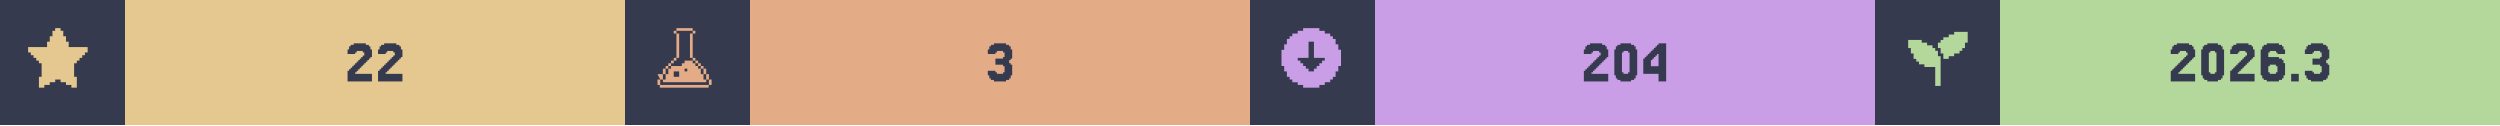
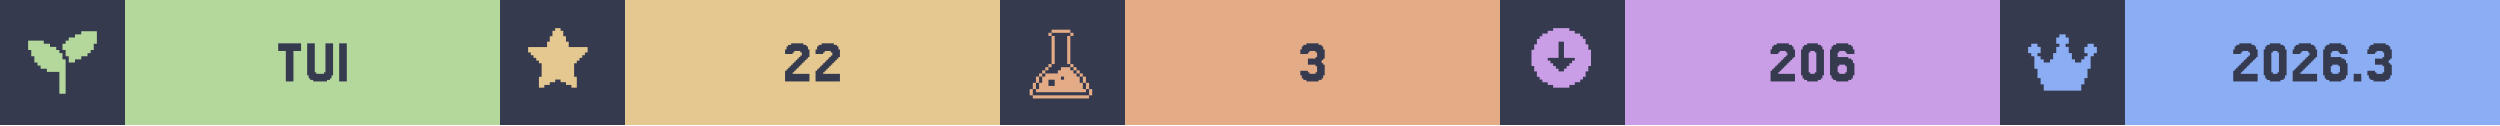
<svg xmlns="http://www.w3.org/2000/svg" width="1200" viewBox="0 0 200 10">
  <g>
    <rect width="200" height="10" fill="#363a4f" />
    <g class="badge" transform="translate(0 0)">
-       <path fill="#e5c890" d="M5.929 6.145h.216v.866h-.433v-.217H5.28v-.216h-.432v-.216h-.433v.216H3.98v.216h-.433v.217h-.433v-.866h.217V5.063h-.217v-.216H2.9V4.63h-.217v-.216h-.216v-.217H2.25v-.432h1.515v-.433h.216v-.433h.216v-.433h.217V2.25h.433v.216h.216v.433h.216v.433h.217v.433H7.01v.432h-.217v.217h-.216v.216h-.216v.217h-.217v.216H5.93z" />
-       <rect fill="#e5c890" width="40" height="10" x="10" y="0" />
-       <path fill="#363a4f" d="M28.537 5.663V5.785H28.415V5.907H29.756V6.516H27.805V5.663H27.927V5.541H28.049V5.419H28.171V5.297H28.293V5.175H28.415V5.053H28.537V4.931H28.659V4.809H28.78V4.687H28.902V4.565H29.024V4.443H29.146V4.199H29.024V4.077H28.537V4.199H28.415V4.321H27.805V3.955H27.927V3.711H28.049V3.589H28.293V3.467H29.268V3.589H29.512V3.711H29.634V3.955H29.756V4.565H29.634V4.687H29.512V4.809H29.39V4.931H29.268V5.053H29.146V5.175H29.024V5.297H28.902V5.419H28.78V5.541H28.659V5.663Z M30.976 5.663V5.785H30.854V5.907H32.195V6.516H30.244V5.663H30.366V5.541H30.488V5.419H30.61V5.297H30.732V5.175H30.854V5.053H30.976V4.931H31.098V4.809H31.22V4.687H31.341V4.565H31.463V4.443H31.585V4.199H31.463V4.077H30.976V4.199H30.854V4.321H30.244V3.955H30.366V3.711H30.488V3.589H30.732V3.467H31.707V3.589H31.951V3.711H32.073V3.955H32.195V4.565H32.073V4.687H31.951V4.809H31.829V4.931H31.707V5.053H31.585V5.175H31.463V5.297H31.341V5.419H31.22V5.541H31.098V5.663Z" />
+       <path transform="translate(2 2) scale(0.25)" fill="#b4d89c" d="M 18 2 L 18 3 L 16 3 L 16 4 L 14 4 L 14 5 L 13 5 L 13 6 L 12 6 L 12 8 L 13 8 L 13 10 L 14 10 L 14 12 L 16 12 L 16 11 L 18 11 L 18 10 L 20 10 L 20 9 L 21 9 L 21 8 L 22 8 L 22 6 L 23 6 L 23 2 L 18 2 z M 1 5 L 1 8 L 2 8 L 2 10 L 3 10 L 3 12 L 4 12 L 4 13 L 5 13 L 5 14 L 7 14 L 7 15 L 11 15 L 11 22 L 13 22 L 13 11 L 12 11 L 12 9 L 11 9 L 11 8 L 10 8 L 10 7 L 8 7 L 8 6 L 6 6 L 6 5 L 1 5 z" />
+       <rect fill="#b4d89c" width="30" height="10" x="10" y="0" />
+       <path fill="#363a4f" d="M24.085 3.467V4.077H23.476V6.516H22.866V4.077H22.256V3.467Z M25.305 5.785V5.907H25.915V5.785H26.037V3.467H26.646V6.029H26.524V6.272H26.402V6.394H26.159V6.516H25.061V6.394H24.817V6.272H24.695V6.029H24.573V3.467H25.183V5.785Z M27.744 3.467V6.516H27.134V3.467Z" />
    </g>
-     <g class="badge" transform="translate(50 0)">
-       <path fill="#e3ac86" d="M4.115 2.249v.216h1.3V2.25zm1.3.216v.217h.216v-.217zm0 .217h-.217V4.63h.217zm0 1.948v.217h.216V4.63zm.216.217v.216h.217v-.216zm.217.216v.217h.216v-.217zm.216.217v.216h.217V5.28zm.217.216v.433h.216v-.433zm.216.433v.433h.216v-.433zm.216.433v.433h.217v-.433zm0 .433H2.786v.216h3.896zm-3.896 0v-.433H2.6v.433zm0-.433h.216v-.433H2.6zm.216-.433h.217v-.433h-.217zm.217-.433h.216V5.28h-.216zm.216-.216h.217v-.217h-.217zm.217-.217h.216v-.216h-.216zm.216-.216h.216V4.63H3.9zm.216-.217h.217V2.682h-.217zm0-1.948v-.217H3.9v.217zm-.432 2.598v.216h-.217v.433h-.216v.433h-.217v.216h3.464v-.216h-.216v-.433h-.217v-.433h-.216V5.28h-.217v-.217h-.216v-.216h-.65v.216h-.217v.217zm1.082.216h.217v.217h-.217zm-.866.217h.433v.432h-.433z" />
-       <rect fill="#e3ac86" width="40" height="10" x="10" y="0" />
-       <path fill="#363a4f" d="M29.634 5.663V5.785H29.756V5.907H30.244V5.785H30.366V5.297H30.244V5.175H29.634V4.687H30.244V4.565H30.366V4.199H30.244V4.077H29.756V4.199H29.634V4.321H29.024V3.955H29.146V3.711H29.268V3.589H29.512V3.467H30.488V3.589H30.732V3.711H30.854V3.955H30.976V4.687H30.854V4.809H30.732V5.053H30.854V5.175H30.976V6.029H30.854V6.272H30.732V6.394H30.488V6.516H29.512V6.394H29.268V6.272H29.146V6.029H29.024V5.663Z" />
+     <g class="badge" transform="translate(40 0)">
+       <path transform="" fill="#e5c890" d="M5.929 6.145h.216v.866h-.433v-.217H5.28v-.216h-.432v-.216h-.433v.216H3.98v.216h-.433v.217h-.433v-.866h.217V5.063h-.217v-.216H2.9V4.63h-.217v-.216h-.216v-.217H2.25v-.432h1.515v-.433h.216v-.433h.216v-.433h.217V2.25h.433v.216h.216v.433h.216v.433h.217v.433H7.01v.432h-.217v.217h-.216v.216h-.216v.217h-.217v.216H5.93z" />
+       <rect fill="#e5c890" width="30" height="10" x="10" y="0" />
+       <path fill="#363a4f" d="M23.537 5.663V5.785H23.415V5.907H24.756V6.516H22.805V5.663H22.927V5.541H23.049V5.419H23.171V5.297H23.293V5.175H23.415V5.053H23.537V4.931H23.659V4.809H23.78V4.687H23.902V4.565H24.024V4.443H24.146V4.199H24.024V4.077H23.537V4.199H23.415V4.321H22.805V3.955H22.927V3.711H23.049V3.589H23.293V3.467H24.268V3.589H24.512V3.711H24.634V3.955H24.756V4.565H24.634V4.687H24.512V4.809H24.39V4.931H24.268V5.053H24.146V5.175H24.024V5.297H23.902V5.419H23.78V5.541H23.659V5.663Z M25.976 5.663V5.785H25.854V5.907H27.195V6.516H25.244V5.663H25.366V5.541H25.488V5.419H25.61V5.297H25.732V5.175H25.854V5.053H25.976V4.931H26.098V4.809H26.22V4.687H26.341V4.565H26.463V4.443H26.585V4.199H26.463V4.077H25.976V4.199H25.854V4.321H25.244V3.955H25.366V3.711H25.488V3.589H25.732V3.467H26.707V3.589H26.951V3.711H27.073V3.955H27.195V4.565H27.073V4.687H26.951V4.809H26.829V4.931H26.707V5.053H26.585V5.175H26.463V5.297H26.341V5.419H26.22V5.541H26.098V5.663Z" />
    </g>
-     <g class="badge" transform="translate(100 0)">
-       <path fill="#ca9ee6" d="M5.55 6.794h.432v-.216h.433v-.216h.216v-.217h.217v-.433h.216V5.28h.217V3.981h-.217v-.433h-.216v-.433h-.217V2.9h-.216v-.217h-.433v-.216h-.433V2.25h-1.298v.216h-.433v.216h-.433V2.9h-.216v.216h-.217v.433h-.216v.433h-.217v1.298h.217v.433h.216v.433h.217v.217h.216v.216h.433v.216h.433v.217h1.298zm-1.083-1.298v-.217h-.216v-.216h-.217v-.216h-.216V4.63h.866V3.332h.432V4.63h.866v.217h-.216v.216h-.217v.216h-.216v.217h-.217v.216h-.432v-.216z" />
-       <rect fill="#ca9ee6" width="40" height="10" x="10" y="0" />
-       <path fill="#363a4f" d="M27.439 5.663V5.785H27.317V5.907H28.659V6.516H26.707V5.663H26.829V5.541H26.951V5.419H27.073V5.297H27.195V5.175H27.317V5.053H27.439V4.931H27.561V4.809H27.683V4.687H27.805V4.565H27.927V4.443H28.049V4.199H27.927V4.077H27.439V4.199H27.317V4.321H26.707V3.955H26.829V3.711H26.951V3.589H27.195V3.467H28.171V3.589H28.415V3.711H28.537V3.955H28.659V4.565H28.537V4.687H28.415V4.809H28.293V4.931H28.171V5.053H28.049V5.175H27.927V5.297H27.805V5.419H27.683V5.541H27.561V5.663Z M30.854 6.029V6.272H30.732V6.394H30.488V6.516H29.634V6.394H29.39V6.272H29.268V6.029H29.146V3.955H29.268V3.711H29.39V3.589H29.634V3.467H30.488V3.589H30.732V3.711H30.854V3.955H30.976V6.029ZM29.878 5.785V5.907H30.244V5.785H30.366V4.199H30.244V4.077H29.878V4.199H29.756V5.785Z M32.073 4.199V4.077H32.195V3.955H32.317V3.833H32.439V3.711H32.561V3.589H32.683V3.467H33.293V6.516H32.683V5.907H31.463V4.687H31.585V4.565H31.707V4.443H31.829V4.321H31.951V4.199ZM32.317 4.565V4.687H32.195V4.809H32.073V5.297H32.683V4.321H32.561V4.443H32.439V4.565Z" />
+     <g class="badge" transform="translate(80 0)">
+       <path transform="translate(2 2) scale(0.25)" fill="#e3ac86" d="M 8.502 1.5 L 8.502 2.5 L 14.504 2.5 L 14.504 1.5 L 8.502 1.5 z M 14.504 2.5 L 14.504 3.5 L 15.504 3.5 L 15.504 2.5 L 14.504 2.5 z M 14.504 3.5 L 13.502 3.5 L 13.502 12.502 L 14.504 12.502 L 14.504 3.5 z M 14.504 12.502 L 14.504 13.502 L 15.504 13.502 L 15.504 12.502 L 14.504 12.502 z M 15.504 13.502 L 15.504 14.504 L 16.504 14.504 L 16.504 15.504 L 17.504 15.504 L 17.504 16.504 L 18.504 16.504 L 18.504 15.502 L 17.504 15.502 L 17.504 14.502 L 16.504 14.502 L 16.504 13.502 L 15.504 13.502 z M 18.504 16.504 L 18.504 18.504 L 19.504 18.504 L 19.504 16.504 L 18.504 16.504 z M 19.504 18.504 L 19.504 20.504 L 20.504 20.504 L 20.504 18.504 L 19.504 18.504 z M 20.504 20.504 L 20.504 22.504 L 21.504 22.504 L 21.504 20.504 L 20.504 20.504 z M 19.504 20.504 L 18.504 20.504 L 18.504 18.504 L 17.504 18.504 L 17.504 16.504 L 16.504 16.504 L 16.504 15.504 L 15.504 15.504 L 15.504 14.504 L 14.504 14.504 L 14.504 13.502 L 11.502 13.502 L 11.502 14.504 L 10.502 14.504 L 10.502 15.504 L 6.502 15.504 L 6.502 16.504 L 5.5 16.504 L 5.5 18.504 L 4.5 18.504 L 4.5 20.504 L 3.5 20.504 L 3.5 21.504 L 19.504 21.504 L 19.504 20.504 z M 3.5 20.504 L 3.5 18.504 L 2.5 18.504 L 2.5 20.504 L 3.5 20.504 z M 2.5 20.504 L 1.5 20.504 L 1.5 22.504 L 2.5 22.504 L 2.5 20.504 z M 3.5 18.504 L 4.5 18.504 L 4.5 16.504 L 3.5 16.504 L 3.5 18.504 z M 4.5 16.504 L 5.5 16.504 L 5.5 15.504 L 6.502 15.504 L 6.502 14.504 L 7.502 14.504 L 7.502 13.502 L 6.502 13.502 L 6.502 14.502 L 5.5 14.502 L 5.5 15.502 L 4.5 15.502 L 4.5 16.504 z M 7.502 13.502 L 8.502 13.502 L 8.502 12.502 L 7.502 12.502 L 7.502 13.502 z M 8.502 12.502 L 9.502 12.502 L 9.502 3.5 L 8.502 3.5 L 8.502 12.502 z M 8.502 3.5 L 8.502 2.5 L 7.502 2.5 L 7.502 3.5 L 8.502 3.5 z M 11.502 16.504 L 12.502 16.504 L 12.502 17.504 L 11.502 17.504 L 11.502 16.504 z M 7.502 17.504 L 9.502 17.504 L 9.502 19.504 L 7.502 19.504 L 7.502 17.504 z M 2.5 22.506 L 2.5 23.506 L 20.504 23.506 L 20.504 22.506 L 2.5 22.506 z" />
+       <rect fill="#e3ac86" width="30" height="10" x="10" y="0" />
+       <path fill="#363a4f" d="M24.634 5.663V5.785H24.756V5.907H25.244V5.785H25.366V5.297H25.244V5.175H24.634V4.687H25.244V4.565H25.366V4.199H25.244V4.077H24.756V4.199H24.634V4.321H24.024V3.955H24.146V3.711H24.268V3.589H24.512V3.467H25.488V3.589H25.732V3.711H25.854V3.955H25.976V4.687H25.854V4.809H25.732V5.053H25.854V5.175H25.976V6.029H25.854V6.272H25.732V6.394H25.488V6.516H24.512V6.394H24.268V6.272H24.146V6.029H24.024V5.663Z" />
    </g>
-     <g class="badge" transform="translate(150 0)">
-       <path fill="#b4d89c" d="M6.333 2.547v.216H5.9v.217h-.433v.216H5.25v.217h-.216v.433h.216v.432h.217v.433H5.9v-.216h.432v-.217h.433v-.216h.217v-.216h.216v-.433h.217v-.866zm-3.679.65v.649h.217v.432h.216v.433h.216v.217h.217v.216h.433v.217h.865v1.515h.433V4.495h-.216v-.433h-.217v-.216h-.216v-.217h-.433v-.216h-.433v-.217z" />
-       <rect fill="#b4d89c" width="40" height="10" x="10" y="0" />
-       <path fill="#363a4f" d="M24.39 5.663V5.785H24.268V5.907H25.61V6.516H23.659V5.663H23.78V5.541H23.902V5.419H24.024V5.297H24.146V5.175H24.268V5.053H24.39V4.931H24.512V4.809H24.634V4.687H24.756V4.565H24.878V4.443H25V4.199H24.878V4.077H24.39V4.199H24.268V4.321H23.659V3.955H23.78V3.711H23.902V3.589H24.146V3.467H25.122V3.589H25.366V3.711H25.488V3.955H25.61V4.565H25.488V4.687H25.366V4.809H25.244V4.931H25.122V5.053H25V5.175H24.878V5.297H24.756V5.419H24.634V5.541H24.512V5.663Z M27.805 6.029V6.272H27.683V6.394H27.439V6.516H26.585V6.394H26.341V6.272H26.22V6.029H26.098V3.955H26.22V3.711H26.341V3.589H26.585V3.467H27.439V3.589H27.683V3.711H27.805V3.955H27.927V6.029ZM26.829 5.785V5.907H27.195V5.785H27.317V4.199H27.195V4.077H26.829V4.199H26.707V5.785Z M29.146 5.663V5.785H29.024V5.907H30.366V6.516H28.415V5.663H28.537V5.541H28.659V5.419H28.78V5.297H28.902V5.175H29.024V5.053H29.146V4.931H29.268V4.809H29.39V4.687H29.512V4.565H29.634V4.443H29.756V4.199H29.634V4.077H29.146V4.199H29.024V4.321H28.415V3.955H28.537V3.711H28.659V3.589H28.902V3.467H29.878V3.589H30.122V3.711H30.244V3.955H30.366V4.565H30.244V4.687H30.122V4.809H30V4.931H29.878V5.053H29.756V5.175H29.634V5.297H29.512V5.419H29.39V5.541H29.268V5.663Z M31.585 5.785V5.907H32.073V5.785H32.195V5.297H32.073V5.175H31.585V5.297H31.463V5.785ZM31.463 4.565H32.317V4.687H32.561V4.809H32.683V5.053H32.805V6.029H32.683V6.272H32.561V6.394H32.317V6.516H31.341V6.394H31.098V6.272H30.976V6.029H30.854V3.955H30.976V3.711H31.098V3.589H31.341V3.467H32.317V3.589H32.561V3.711H32.683V3.955H32.805V4.321H32.195V4.199H32.073V4.077H31.585V4.199H31.463Z M33.902 5.907V6.516H33.293V5.907Z M35 5.663V5.785H35.122V5.907H35.61V5.785H35.732V5.297H35.61V5.175H35V4.687H35.61V4.565H35.732V4.199H35.61V4.077H35.122V4.199H35V4.321H34.39V3.955H34.512V3.711H34.634V3.589H34.878V3.467H35.854V3.589H36.098V3.711H36.219V3.955H36.342V4.687H36.219V4.809H36.098V5.053H36.219V5.175H36.342V6.029H36.219V6.272H36.098V6.394H35.854V6.516H34.878V6.394H34.634V6.272H34.512V6.029H34.39V5.663Z" />
+     <g class="badge" transform="translate(120 0)">
+       <path transform="" fill="#ca9ee6" d="M5.55 6.794h.432v-.216h.433v-.216h.216v-.217h.217v-.433h.216V5.28h.217V3.981h-.217v-.433h-.216v-.433h-.217V2.9h-.216v-.217h-.433v-.216h-.433V2.25h-1.298v.216h-.433v.216h-.433V2.9h-.216v.216h-.217v.433h-.216v.433h-.217v1.298h.217v.433h.216v.433h.217v.217h.216v.216h.433v.216h.433v.217h1.298zm-1.083-1.298v-.217h-.216v-.216h-.217v-.216h-.216V4.63h.866V3.332h.432V4.63h.866v.217h-.216v.216h-.217v.216h-.216v.217h-.217v.216h-.432v-.216z" />
+       <rect fill="#ca9ee6" width="30" height="10" x="10" y="0" />
+       <path fill="#363a4f" d="M22.378 5.663V5.785H22.256V5.907H23.598V6.516H21.646V5.663H21.768V5.541H21.89V5.419H22.012V5.297H22.134V5.175H22.256V5.053H22.378V4.931H22.5V4.809H22.622V4.687H22.744V4.565H22.866V4.443H22.988V4.199H22.866V4.077H22.378V4.199H22.256V4.321H21.646V3.955H21.768V3.711H21.89V3.589H22.134V3.467H23.11V3.589H23.354V3.711H23.476V3.955H23.598V4.565H23.476V4.687H23.354V4.809H23.232V4.931H23.11V5.053H22.988V5.175H22.866V5.297H22.744V5.419H22.622V5.541H22.5V5.663Z M25.793 6.029V6.272H25.671V6.394H25.427V6.516H24.573V6.394H24.329V6.272H24.207V6.029H24.085V3.955H24.207V3.711H24.329V3.589H24.573V3.467H25.427V3.589H25.671V3.711H25.793V3.955H25.915V6.029ZM24.817 5.785V5.907H25.183V5.785H25.305V4.199H25.183V4.077H24.817V4.199H24.695V5.785Z M27.134 5.785V5.907H27.622V5.785H27.744V5.297H27.622V5.175H27.134V5.297H27.012V5.785ZM27.012 4.565H27.866V4.687H28.11V4.809H28.232V5.053H28.354V6.029H28.232V6.272H28.11V6.394H27.866V6.516H26.89V6.394H26.646V6.272H26.524V6.029H26.402V3.955H26.524V3.711H26.646V3.589H26.89V3.467H27.866V3.589H28.11V3.711H28.232V3.955H28.354V4.321H27.744V4.199H27.622V4.077H27.134V4.199H27.012Z" />
+     </g>
+     <g class="badge" transform="translate(160 0)">
+       <path transform="translate(2 2) scale(0.25)" fill="#8aadf4" d="M23 7v2h-1v1h-1v4h-1v3h-1v2h-1v2H6v-2H5v-2H4v-3H3v-4H2V9H1V7h1V6h2v1h1v2H4v1h1v1h1v1h2v-1h1V9h1V7h1V6h-1V4h1V3h2v1h1v2h-1v1h1v2h1v2h1v1h2v-1h1v-1h1V9h-1V7h1V6h2v1z" />
+       <rect fill="#8aadf4" width="30" height="10" x="10" y="0" />
+       <path fill="#363a4f" d="M19.39 5.663V5.785H19.268V5.907H20.61V6.516H18.659V5.663H18.78V5.541H18.902V5.419H19.024V5.297H19.146V5.175H19.268V5.053H19.39V4.931H19.512V4.809H19.634V4.687H19.756V4.565H19.878V4.443H20V4.199H19.878V4.077H19.39V4.199H19.268V4.321H18.659V3.955H18.78V3.711H18.902V3.589H19.146V3.467H20.122V3.589H20.366V3.711H20.488V3.955H20.61V4.565H20.488V4.687H20.366V4.809H20.244V4.931H20.122V5.053H20V5.175H19.878V5.297H19.756V5.419H19.634V5.541H19.512V5.663Z M22.805 6.029V6.272H22.683V6.394H22.439V6.516H21.585V6.394H21.341V6.272H21.22V6.029H21.098V3.955H21.22V3.711H21.341V3.589H21.585V3.467H22.439V3.589H22.683V3.711H22.805V3.955H22.927V6.029ZM21.829 5.785V5.907H22.195V5.785H22.317V4.199H22.195V4.077H21.829V4.199H21.707V5.785Z M24.146 5.663V5.785H24.024V5.907H25.366V6.516H23.415V5.663H23.537V5.541H23.659V5.419H23.78V5.297H23.902V5.175H24.024V5.053H24.146V4.931H24.268V4.809H24.39V4.687H24.512V4.565H24.634V4.443H24.756V4.199H24.634V4.077H24.146V4.199H24.024V4.321H23.415V3.955H23.537V3.711H23.659V3.589H23.902V3.467H24.878V3.589H25.122V3.711H25.244V3.955H25.366V4.565H25.244V4.687H25.122V4.809H25V4.931H24.878V5.053H24.756V5.175H24.634V5.297H24.512V5.419H24.39V5.541H24.268V5.663Z M26.585 5.785V5.907H27.073V5.785H27.195V5.297H27.073V5.175H26.585V5.297H26.463V5.785ZM26.463 4.565H27.317V4.687H27.561V4.809H27.683V5.053H27.805V6.029H27.683V6.272H27.561V6.394H27.317V6.516H26.341V6.394H26.098V6.272H25.976V6.029H25.854V3.955H25.976V3.711H26.098V3.589H26.341V3.467H27.317V3.589H27.561V3.711H27.683V3.955H27.805V4.321H27.195V4.199H27.073V4.077H26.585V4.199H26.463Z M28.902 5.907V6.516H28.293V5.907Z M30 5.663V5.785H30.122V5.907H30.61V5.785H30.732V5.297H30.61V5.175H30V4.687H30.61V4.565H30.732V4.199H30.61V4.077H30.122V4.199H30V4.321H29.39V3.955H29.512V3.711H29.634V3.589H29.878V3.467H30.854V3.589H31.098V3.711H31.22V3.955H31.341V4.687H31.22V4.809H31.098V5.053H31.22V5.175H31.341V6.029H31.22V6.272H31.098V6.394H30.854V6.516H29.878V6.394H29.634V6.272H29.512V6.029H29.39V5.663Z" />
    </g>
  </g>
</svg>
